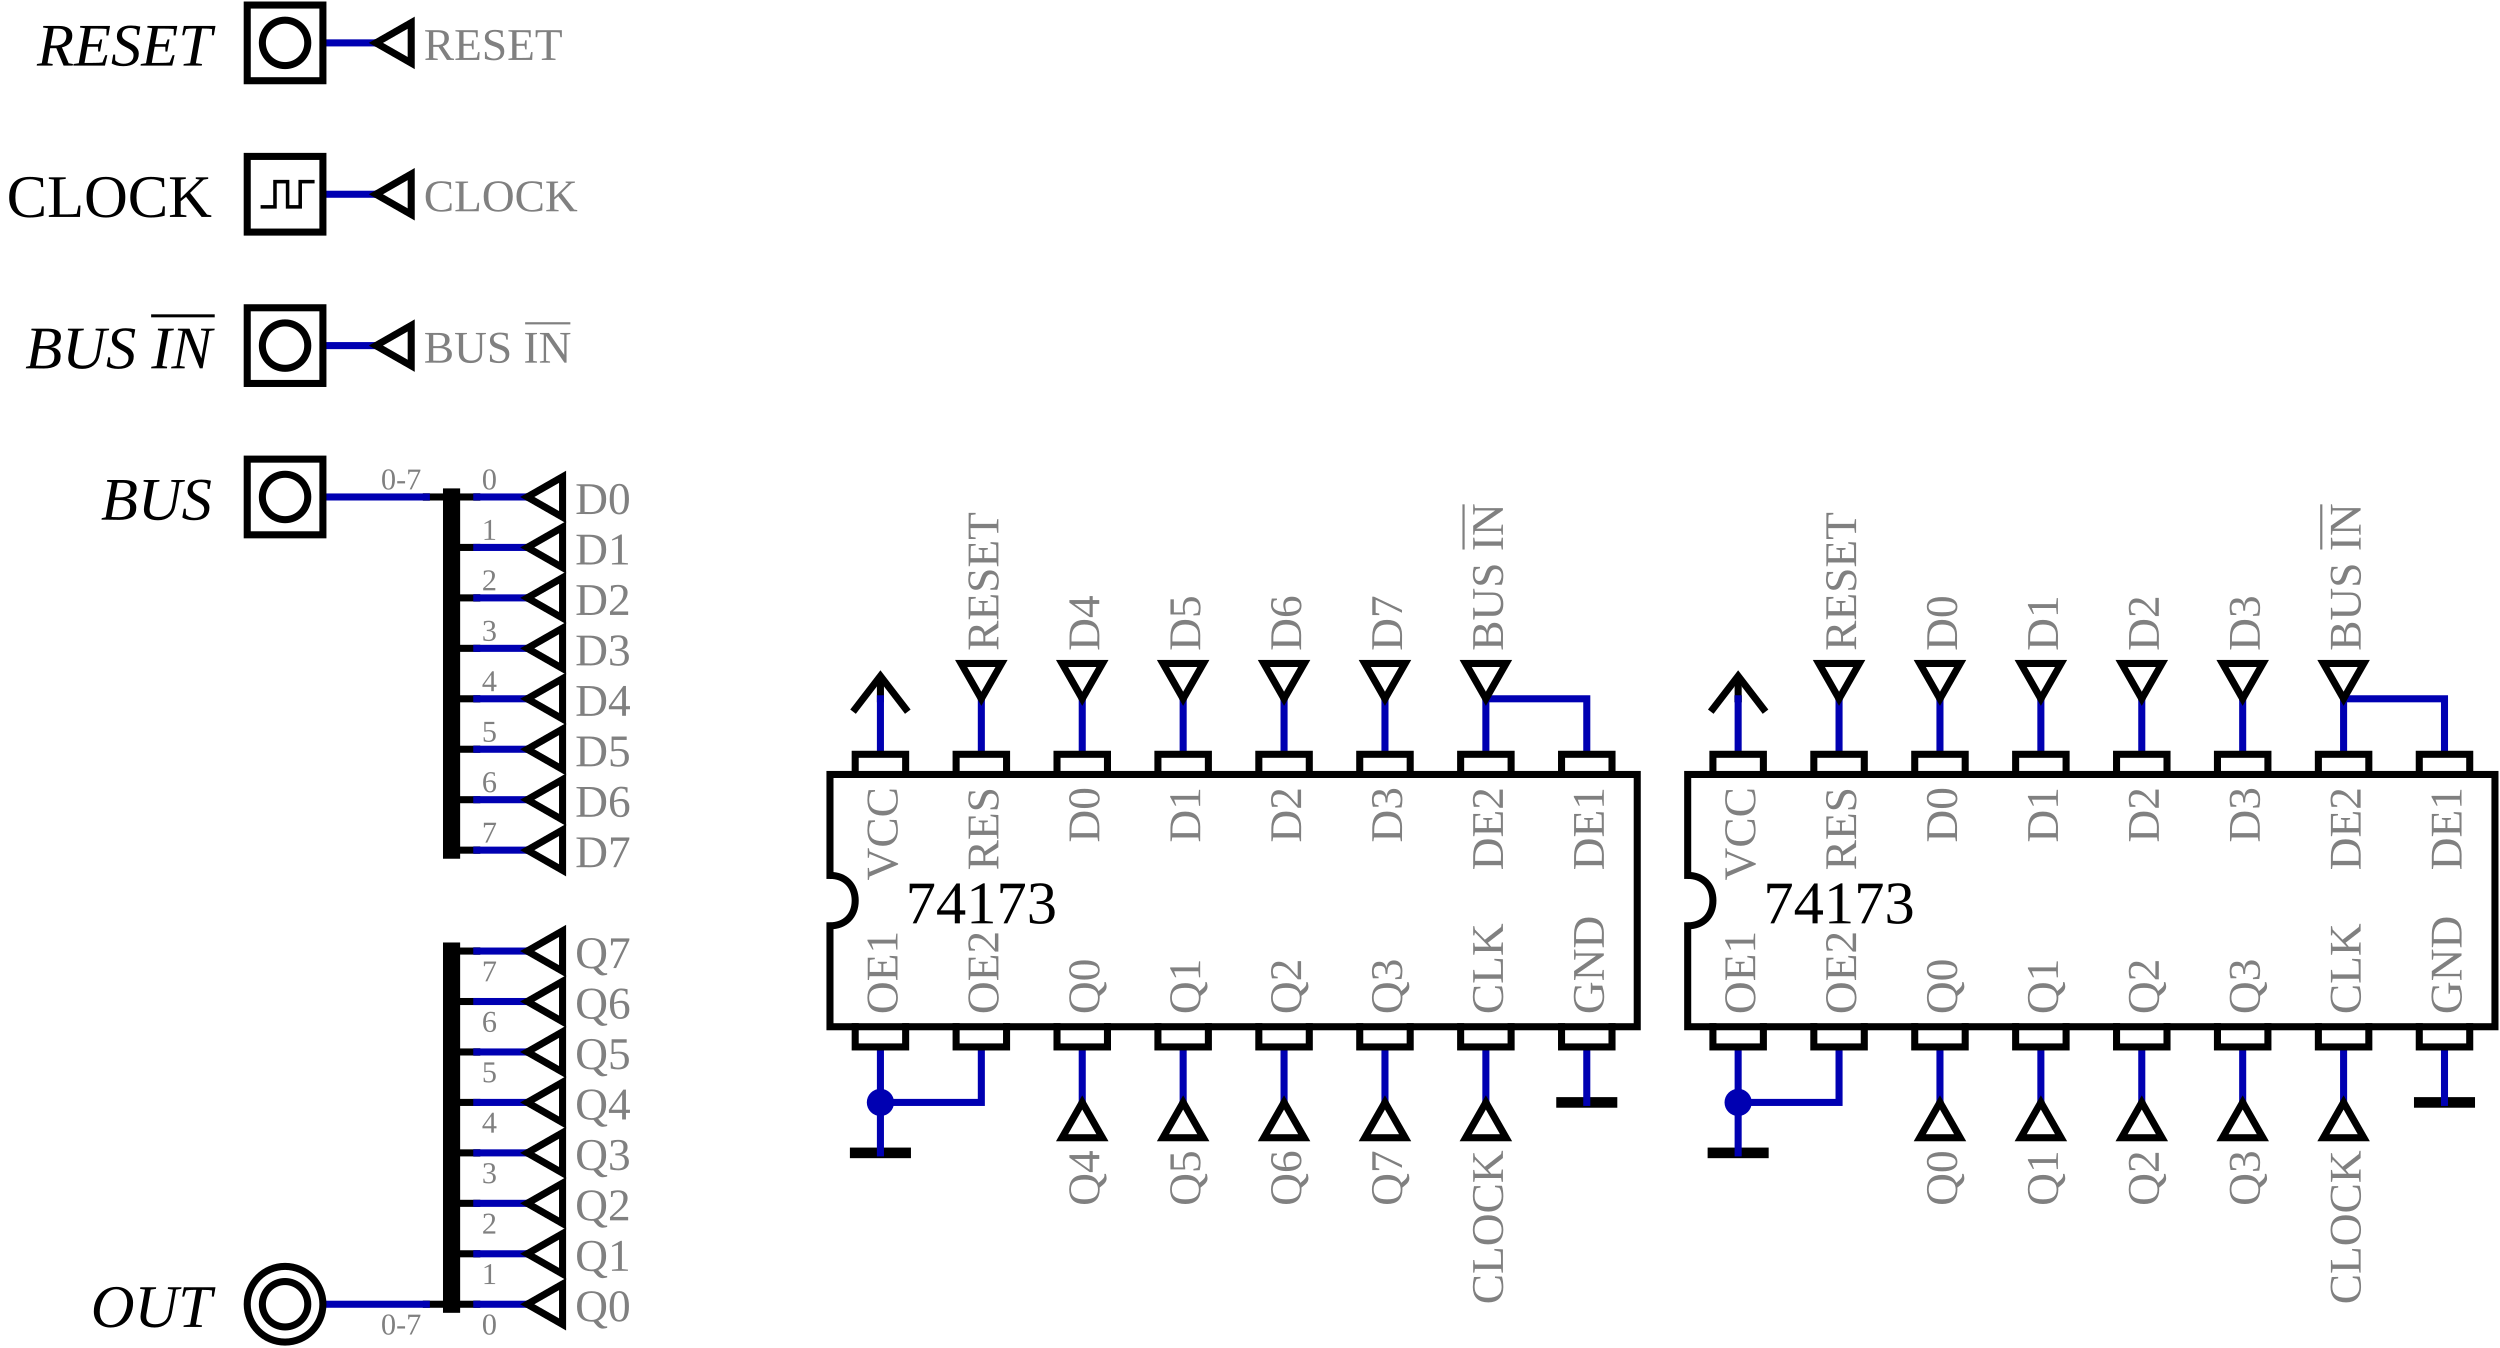
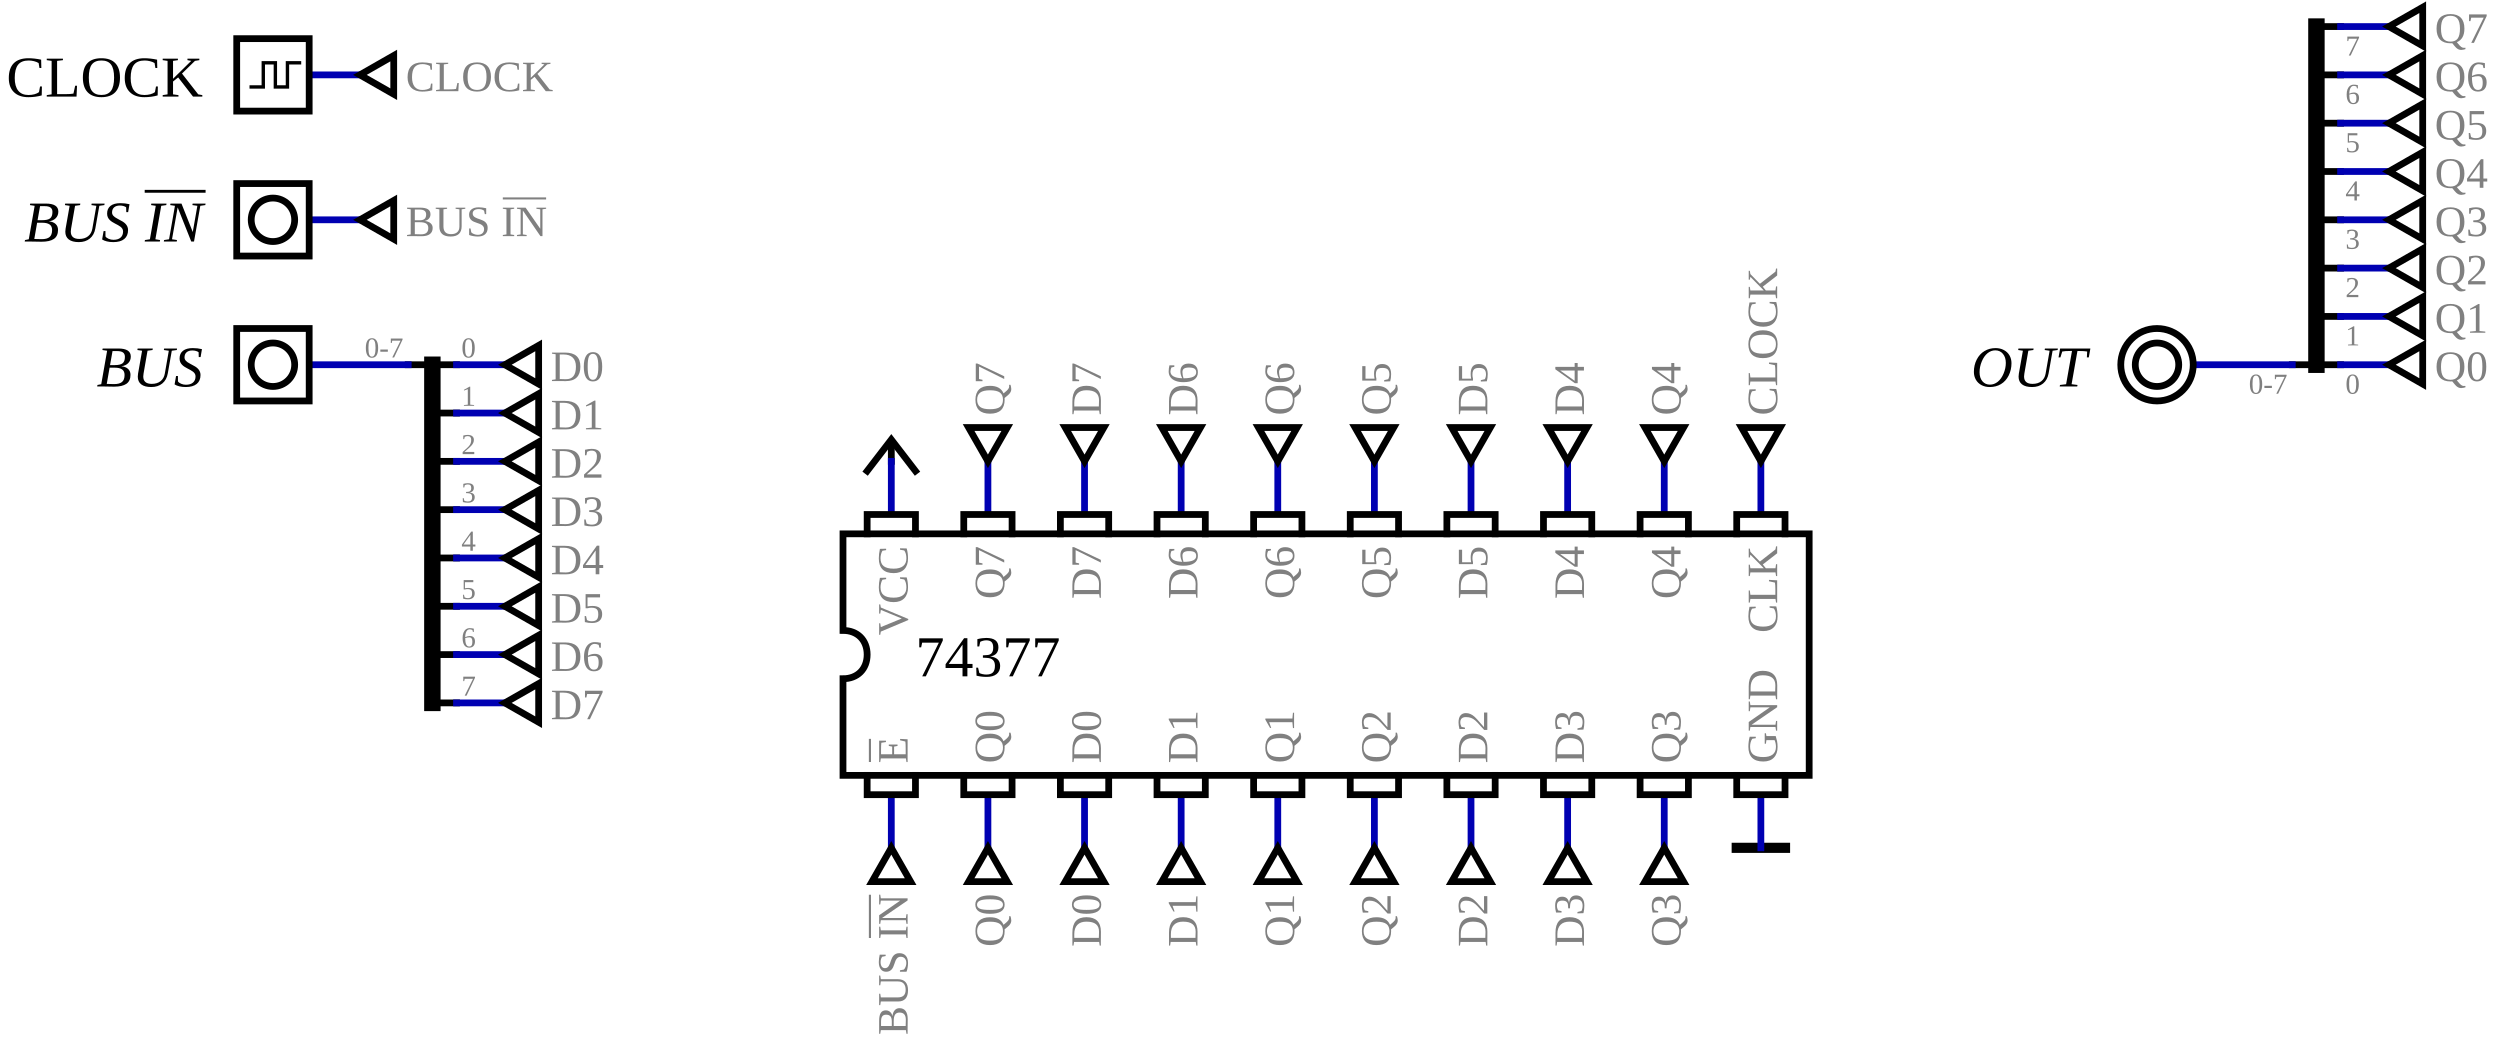
- <svg xmlns="http://www.w3.org/2000/svg" width="148.65mm" height="80.1mm" viewBox="211 63 991 534">
+ <svg xmlns="http://www.w3.org/2000/svg" width="155.25mm" height="64.65mm" viewBox="211 109 1035 431">
  <g stroke-linecap="square">
-     <path d="M 830,500 L 850,500" stroke="#000000" stroke-width="4.2" fill="none" />
-     <path d="M 1170,500 L 1190,500" stroke="#000000" stroke-width="4.2" fill="none" />
-     <path d="M 890,520 L 910,520" stroke="#000000" stroke-width="4.2" fill="none" />
-     <path d="M 550,520 L 570,520" stroke="#000000" stroke-width="4.2" fill="none" />
-     <path d="M 400,580 L 390,580 L 380,580" stroke="#000000" stroke-width="2.8" fill="none" />
-     <path d="M 400,560 L 390,560" stroke="#000000" stroke-width="2.8" fill="none" />
-     <path d="M 400,540 L 390,540" stroke="#000000" stroke-width="2.8" fill="none" />
-     <path d="M 400,520 L 390,520" stroke="#000000" stroke-width="2.8" fill="none" />
-     <path d="M 400,500 L 390,500" stroke="#000000" stroke-width="2.8" fill="none" />
-     <path d="M 400,480 L 390,480" stroke="#000000" stroke-width="2.8" fill="none" />
-     <path d="M 400,460 L 390,460" stroke="#000000" stroke-width="2.8" fill="none" />
-     <path d="M 400,440 L 390,440" stroke="#000000" stroke-width="2.8" fill="none" />
+     <path d="M 930,460 L 950,460" stroke="#000000" stroke-width="4.2" fill="none" />
    <path d="M 380,260 L 390,260 L 400,260" stroke="#000000" stroke-width="2.8" fill="none" />
    <path d="M 400,280 L 390,280" stroke="#000000" stroke-width="2.8" fill="none" />
    <path d="M 400,300 L 390,300" stroke="#000000" stroke-width="2.8" fill="none" />
    <path d="M 400,320 L 390,320" stroke="#000000" stroke-width="2.8" fill="none" />
    <path d="M 400,340 L 390,340" stroke="#000000" stroke-width="2.8" fill="none" />
    <path d="M 400,360 L 390,360" stroke="#000000" stroke-width="2.8" fill="none" />
    <path d="M 400,380 L 390,380" stroke="#000000" stroke-width="2.8" fill="none" />
    <path d="M 400,400 L 390,400" stroke="#000000" stroke-width="2.8" fill="none" />
-     <path d="M 900,334 L 900,340" stroke="#000000" stroke-width="2.8" fill="none" />
-     <path d="M 560,334 L 560,340" stroke="#000000" stroke-width="2.8" fill="none" />
-     <path d="M 400,480 L 420,480" stroke="#0000b2" stroke-width="2.8" fill="none" />
+     <path d="M 580,294 L 580,300" stroke="#000000" stroke-width="2.8" fill="none" />
+     <path d="M 1180,260 L 1170,260 L 1160,260" stroke="#000000" stroke-width="2.8" fill="none" />
+     <path d="M 1180,240 L 1170,240" stroke="#000000" stroke-width="2.8" fill="none" />
+     <path d="M 1180,220 L 1170,220" stroke="#000000" stroke-width="2.8" fill="none" />
+     <path d="M 1180,200 L 1170,200" stroke="#000000" stroke-width="2.8" fill="none" />
+     <path d="M 1180,180 L 1170,180" stroke="#000000" stroke-width="2.8" fill="none" />
+     <path d="M 1180,160 L 1170,160" stroke="#000000" stroke-width="2.8" fill="none" />
+     <path d="M 1180,140 L 1170,140" stroke="#000000" stroke-width="2.8" fill="none" />
+     <path d="M 1180,120 L 1170,120" stroke="#000000" stroke-width="2.8" fill="none" />
    <path d="M 400,320 L 420,320" stroke="#0000b2" stroke-width="2.8" fill="none" />
+     <path d="M 1180,160 L 1200,160" stroke="#0000b2" stroke-width="2.8" fill="none" />
    <path d="M 340,260 L 380,260" stroke="#0000b2" stroke-width="2.8" fill="none" />
    <path d="M 400,260 L 420,260" stroke="#0000b2" stroke-width="2.8" fill="none" />
-     <path d="M 340,580 L 380,580" stroke="#0000b2" stroke-width="2.8" fill="none" />
-     <path d="M 400,580 L 420,580" stroke="#0000b2" stroke-width="2.8" fill="none" />
+     <path d="M 1120,260 L 1160,260" stroke="#0000b2" stroke-width="2.8" fill="none" />
+     <path d="M 1180,260 L 1200,260" stroke="#0000b2" stroke-width="2.8" fill="none" />
    <path d="M 340,200 L 360,200" stroke="#0000b2" stroke-width="2.8" fill="none" />
-     <path d="M 400,520 L 420,520" stroke="#0000b2" stroke-width="2.8" fill="none" />
+     <path d="M 1180,200 L 1200,200" stroke="#0000b2" stroke-width="2.8" fill="none" />
    <path d="M 400,360 L 420,360" stroke="#0000b2" stroke-width="2.8" fill="none" />
-     <path d="M 400,460 L 420,460" stroke="#0000b2" stroke-width="2.8" fill="none" />
    <path d="M 340,140 L 360,140" stroke="#0000b2" stroke-width="2.8" fill="none" />
+     <path d="M 1180,140 L 1200,140" stroke="#0000b2" stroke-width="2.8" fill="none" />
    <path d="M 400,300 L 420,300" stroke="#0000b2" stroke-width="2.8" fill="none" />
-     <path d="M 400,560 L 420,560" stroke="#0000b2" stroke-width="2.8" fill="none" />
    <path d="M 400,400 L 420,400" stroke="#0000b2" stroke-width="2.8" fill="none" />
-     <path d="M 340,80 L 360,80" stroke="#0000b2" stroke-width="2.8" fill="none" />
-     <path d="M 800,360 L 800,340 L 840,340 L 840,360" stroke="#0000b2" stroke-width="2.8" fill="none" />
+     <path d="M 1180,240 L 1200,240" stroke="#0000b2" stroke-width="2.8" fill="none" />
    <path d="M 400,340 L 420,340" stroke="#0000b2" stroke-width="2.8" fill="none" />
-     <path d="M 1140,360 L 1140,340 L 1180,340 L 1180,360" stroke="#0000b2" stroke-width="2.8" fill="none" />
-     <path d="M 900,480 L 900,500 L 940,500 L 940,480" stroke="#0000b2" stroke-width="2.8" fill="none" />
-     <path d="M 560,480 L 560,500 L 600,500 L 600,480" stroke="#0000b2" stroke-width="2.8" fill="none" />
-     <path d="M 400,500 L 420,500" stroke="#0000b2" stroke-width="2.8" fill="none" />
-     <path d="M 400,440 L 420,440" stroke="#0000b2" stroke-width="2.8" fill="none" />
+     <path d="M 1180,180 L 1200,180" stroke="#0000b2" stroke-width="2.8" fill="none" />
    <path d="M 400,280 L 420,280" stroke="#0000b2" stroke-width="2.8" fill="none" />
-     <path d="M 400,540 L 420,540" stroke="#0000b2" stroke-width="2.8" fill="none" />
+     <path d="M 1180,120 L 1200,120" stroke="#0000b2" stroke-width="2.8" fill="none" />
    <path d="M 400,380 L 420,380" stroke="#0000b2" stroke-width="2.8" fill="none" />
-     <path d="M 800,480 L 800,500" stroke="#0000b2" stroke-width="2.8" fill="none" />
-     <path d="M 640,480 L 640,500" stroke="#0000b2" stroke-width="2.8" fill="none" />
-     <path d="M 640,340 L 640,360" stroke="#0000b2" stroke-width="2.8" fill="none" />
-     <path d="M 900,340 L 900,360" stroke="#0000b2" stroke-width="2.8" fill="none" />
-     <path d="M 900,500 L 900,520" stroke="#0000b2" stroke-width="2.8" fill="none" />
-     <path d="M 1060,480 L 1060,500" stroke="#0000b2" stroke-width="2.8" fill="none" />
-     <path d="M 1060,340 L 1060,360" stroke="#0000b2" stroke-width="2.8" fill="none" />
-     <path d="M 680,480 L 680,500" stroke="#0000b2" stroke-width="2.8" fill="none" />
-     <path d="M 680,340 L 680,360" stroke="#0000b2" stroke-width="2.8" fill="none" />
-     <path d="M 840,480 L 840,500" stroke="#0000b2" stroke-width="2.8" fill="none" />
-     <path d="M 1100,480 L 1100,500" stroke="#0000b2" stroke-width="2.8" fill="none" />
-     <path d="M 1100,340 L 1100,360" stroke="#0000b2" stroke-width="2.8" fill="none" />
-     <path d="M 940,340 L 940,360" stroke="#0000b2" stroke-width="2.8" fill="none" />
-     <path d="M 560,340 L 560,360" stroke="#0000b2" stroke-width="2.8" fill="none" />
-     <path d="M 560,500 L 560,520" stroke="#0000b2" stroke-width="2.8" fill="none" />
-     <path d="M 720,480 L 720,500" stroke="#0000b2" stroke-width="2.8" fill="none" />
-     <path d="M 720,340 L 720,360" stroke="#0000b2" stroke-width="2.8" fill="none" />
-     <path d="M 980,480 L 980,500" stroke="#0000b2" stroke-width="2.8" fill="none" />
-     <path d="M 980,340 L 980,360" stroke="#0000b2" stroke-width="2.8" fill="none" />
-     <path d="M 1140,480 L 1140,500" stroke="#0000b2" stroke-width="2.8" fill="none" />
-     <path d="M 760,480 L 760,500" stroke="#0000b2" stroke-width="2.8" fill="none" />
-     <path d="M 760,340 L 760,360" stroke="#0000b2" stroke-width="2.8" fill="none" />
-     <path d="M 600,340 L 600,360" stroke="#0000b2" stroke-width="2.8" fill="none" />
-     <path d="M 1020,480 L 1020,500" stroke="#0000b2" stroke-width="2.8" fill="none" />
-     <path d="M 1020,340 L 1020,360" stroke="#0000b2" stroke-width="2.8" fill="none" />
-     <path d="M 1180,480 L 1180,500" stroke="#0000b2" stroke-width="2.8" fill="none" />
-     <g>
-       <circle cx="900.0" cy="500.0" r="4.0" stroke="#0000b2" stroke-width="2.8" fill="#0000b2" />
-       <circle cx="560.0" cy="500.0" r="4.0" stroke="#0000b2" stroke-width="2.8" fill="#0000b2" />
-     </g>
+     <path d="M 1180,220 L 1200,220" stroke="#0000b2" stroke-width="2.8" fill="none" />
+     <path d="M 900,440 L 900,460" stroke="#0000b2" stroke-width="2.8" fill="none" />
+     <path d="M 900,300 L 900,320" stroke="#0000b2" stroke-width="2.8" fill="none" />
+     <path d="M 580,300 L 580,320" stroke="#0000b2" stroke-width="2.8" fill="none" />
+     <path d="M 580,440 L 580,460" stroke="#0000b2" stroke-width="2.8" fill="none" />
+     <path d="M 740,440 L 740,460" stroke="#0000b2" stroke-width="2.8" fill="none" />
+     <path d="M 740,300 L 740,320" stroke="#0000b2" stroke-width="2.8" fill="none" />
+     <path d="M 660,440 L 660,460" stroke="#0000b2" stroke-width="2.8" fill="none" />
+     <path d="M 660,300 L 660,320" stroke="#0000b2" stroke-width="2.8" fill="none" />
+     <path d="M 820,440 L 820,460" stroke="#0000b2" stroke-width="2.8" fill="none" />
+     <path d="M 820,300 L 820,320" stroke="#0000b2" stroke-width="2.8" fill="none" />
+     <path d="M 860,440 L 860,460" stroke="#0000b2" stroke-width="2.8" fill="none" />
+     <path d="M 860,300 L 860,320" stroke="#0000b2" stroke-width="2.8" fill="none" />
+     <path d="M 700,440 L 700,460" stroke="#0000b2" stroke-width="2.8" fill="none" />
+     <path d="M 700,300 L 700,320" stroke="#0000b2" stroke-width="2.8" fill="none" />
+     <path d="M 940,440 L 940,460" stroke="#0000b2" stroke-width="2.8" fill="none" />
+     <path d="M 940,300 L 940,320" stroke="#0000b2" stroke-width="2.8" fill="none" />
+     <path d="M 620,440 L 620,460" stroke="#0000b2" stroke-width="2.8" fill="none" />
+     <path d="M 620,300 L 620,320" stroke="#0000b2" stroke-width="2.8" fill="none" />
+     <path d="M 780,440 L 780,460" stroke="#0000b2" stroke-width="2.8" fill="none" />
+     <path d="M 780,300 L 780,320" stroke="#0000b2" stroke-width="2.8" fill="none" />
+     <g>
+ </g>
    <g>
      <path d="M 309,125 L 339,125 L 339,155 L 309,155 Z" stroke="#000000" stroke-width="2.8" fill="none" />
      <text text-anchor="end" x="295.0" y="149.0" fill="#000000" style="font-size:24px">CLOCK</text>
      <path d="M 315,145 L 320,145 L 320,135 L 325,135 L 325,145 L 330,145 L 330,135 L 335,135" stroke="#000000" stroke-width="1.4" fill="none" />
-     </g>
-     <g>
-       <path d="M 309,65 L 339,65 L 339,95 L 309,95 Z" stroke="#000000" stroke-width="2.8" fill="none" />
-       <circle cx="324.0" cy="80.0" r="9.0" stroke="#000000" stroke-width="2.8" fill="none" />
-       <text text-anchor="end" x="295.0" y="89.0" fill="#000000" style="font-size:24px">
-         <tspan style="font-style:italic;">RESET</tspan>
-       </text>
-     </g>
-     <g>
-       <circle cx="324.0" cy="580.0" r="9.0" stroke="#000000" stroke-width="2.8" fill="none" />
-       <circle cx="324.0" cy="580.0" r="15.0" stroke="#000000" stroke-width="2.8" fill="none" />
-       <text text-anchor="end" x="295.0" y="589.0" fill="#000000" style="font-size:24px">
-         <tspan style="font-style:italic;">OUT</tspan>
-       </text>
    </g>
    <g>
      <path d="M 309,245 L 339,245 L 339,275 L 309,275 Z" stroke="#000000" stroke-width="2.8" fill="none" />
      <circle cx="324.0" cy="260.0" r="9.0" stroke="#000000" stroke-width="2.8" fill="none" />
      <text text-anchor="end" x="295.0" y="269.0" fill="#000000" style="font-size:24px">
        <tspan style="font-style:italic;">BUS</tspan>
      </text>
    </g>
    <g>
      <path d="M 360,140 L 374,148 L 374,132 Z" stroke="#000000" stroke-width="2.8" fill="none" />
      <text text-anchor="start" x="379.0" y="146.75" fill="#808080" style="font-size:18px">CLOCK</text>
    </g>
    <g>
      <path d="M 360,200 L 374,208 L 374,192 Z" stroke="#000000" stroke-width="2.8" fill="none" />
      <text text-anchor="start" x="379.0" y="206.75" fill="#808080" style="font-size:18px">BUS <tspan style="text-decoration:overline;">IN</tspan>
      </text>
-     </g>
-     <g>
-       <text text-anchor="start" x="402.0" y="592.0" fill="#808080" style="font-size:12px">0</text>
-       <text text-anchor="start" x="402.0" y="572.0" fill="#808080" style="font-size:12px">1</text>
-       <text text-anchor="start" x="402.0" y="552.0" fill="#808080" style="font-size:12px">2</text>
-       <text text-anchor="start" x="402.0" y="532.0" fill="#808080" style="font-size:12px">3</text>
-       <text text-anchor="start" x="402.0" y="512.0" fill="#808080" style="font-size:12px">4</text>
-       <text text-anchor="start" x="402.0" y="492.0" fill="#808080" style="font-size:12px">5</text>
-       <text text-anchor="start" x="402.0" y="472.0" fill="#808080" style="font-size:12px">6</text>
-       <text text-anchor="start" x="402.0" y="452.0" fill="#808080" style="font-size:12px">7</text>
-       <text text-anchor="end" x="378.0" y="592.0" fill="#808080" style="font-size:12px">0-7</text>
-       <path d="M 392,582 L 388,582 L 388,438 L 392,438 Z" stroke="#000000" stroke-width="2.8" fill="#000000" fill-opacity="1.0" />
-     </g>
-     <g>
-       <path d="M 420,580 L 434,588 L 434,572 Z" stroke="#000000" stroke-width="2.8" fill="none" />
-       <text text-anchor="start" x="439.0" y="586.75" fill="#808080" style="font-size:18px">Q0</text>
-     </g>
-     <g>
-       <path d="M 420,540 L 434,548 L 434,532 Z" stroke="#000000" stroke-width="2.8" fill="none" />
-       <text text-anchor="start" x="439.0" y="546.75" fill="#808080" style="font-size:18px">Q2</text>
-     </g>
-     <g>
-       <path d="M 420,560 L 434,568 L 434,552 Z" stroke="#000000" stroke-width="2.8" fill="none" />
-       <text text-anchor="start" x="439.0" y="566.75" fill="#808080" style="font-size:18px">Q1</text>
-     </g>
-     <g>
-       <path d="M 420,520 L 434,528 L 434,512 Z" stroke="#000000" stroke-width="2.8" fill="none" />
-       <text text-anchor="start" x="439.0" y="526.75" fill="#808080" style="font-size:18px">Q3</text>
-     </g>
-     <g>
-       <path d="M 420,500 L 434,508 L 434,492 Z" stroke="#000000" stroke-width="2.8" fill="none" />
-       <text text-anchor="start" x="439.0" y="506.75" fill="#808080" style="font-size:18px">Q4</text>
-     </g>
-     <g>
-       <path d="M 420,460 L 434,468 L 434,452 Z" stroke="#000000" stroke-width="2.8" fill="none" />
-       <text text-anchor="start" x="439.0" y="466.75" fill="#808080" style="font-size:18px">Q6</text>
-     </g>
-     <g>
-       <path d="M 420,480 L 434,488 L 434,472 Z" stroke="#000000" stroke-width="2.8" fill="none" />
-       <text text-anchor="start" x="439.0" y="486.75" fill="#808080" style="font-size:18px">Q5</text>
-     </g>
-     <g>
-       <path d="M 420,440 L 434,448 L 434,432 Z" stroke="#000000" stroke-width="2.8" fill="none" />
-       <text text-anchor="start" x="439.0" y="446.75" fill="#808080" style="font-size:18px">Q7</text>
    </g>
    <g>
      <text text-anchor="end" x="378.0" y="257.0" fill="#808080" style="font-size:12px">0-7</text>
      <text text-anchor="start" x="402.0" y="257.0" fill="#808080" style="font-size:12px">0</text>
      <text text-anchor="start" x="402.0" y="277.0" fill="#808080" style="font-size:12px">1</text>
      <text text-anchor="start" x="402.0" y="297.0" fill="#808080" style="font-size:12px">2</text>
      <text text-anchor="start" x="402.0" y="317.0" fill="#808080" style="font-size:12px">3</text>
      <text text-anchor="start" x="402.0" y="337.0" fill="#808080" style="font-size:12px">4</text>
      <text text-anchor="start" x="402.0" y="357.0" fill="#808080" style="font-size:12px">5</text>
      <text text-anchor="start" x="402.0" y="377.0" fill="#808080" style="font-size:12px">6</text>
      <text text-anchor="start" x="402.0" y="397.0" fill="#808080" style="font-size:12px">7</text>
      <path d="M 388,258 L 392,258 L 392,402 L 388,402 Z" stroke="#000000" stroke-width="2.8" fill="#000000" fill-opacity="1.0" />
    </g>
    <g>
      <path d="M 420,280 L 434,288 L 434,272 Z" stroke="#000000" stroke-width="2.8" fill="none" />
      <text text-anchor="start" x="439.0" y="286.75" fill="#808080" style="font-size:18px">D1</text>
    </g>
    <g>
      <path d="M 420,260 L 434,268 L 434,252 Z" stroke="#000000" stroke-width="2.8" fill="none" />
      <text text-anchor="start" x="439.0" y="266.75" fill="#808080" style="font-size:18px">D0</text>
    </g>
    <g>
      <path d="M 420,320 L 434,328 L 434,312 Z" stroke="#000000" stroke-width="2.8" fill="none" />
      <text text-anchor="start" x="439.0" y="326.75" fill="#808080" style="font-size:18px">D3</text>
    </g>
    <g>
      <path d="M 420,300 L 434,308 L 434,292 Z" stroke="#000000" stroke-width="2.8" fill="none" />
      <text text-anchor="start" x="439.0" y="306.75" fill="#808080" style="font-size:18px">D2</text>
    </g>
    <g>
      <path d="M 420,360 L 434,368 L 434,352 Z" stroke="#000000" stroke-width="2.8" fill="none" />
      <text text-anchor="start" x="439.0" y="366.75" fill="#808080" style="font-size:18px">D5</text>
    </g>
    <g>
      <path d="M 420,340 L 434,348 L 434,332 Z" stroke="#000000" stroke-width="2.8" fill="none" />
      <text text-anchor="start" x="439.0" y="346.75" fill="#808080" style="font-size:18px">D4</text>
    </g>
    <g>
      <path d="M 420,400 L 434,408 L 434,392 Z" stroke="#000000" stroke-width="2.8" fill="none" />
      <text text-anchor="start" x="439.0" y="406.75" fill="#808080" style="font-size:18px">D7</text>
    </g>
    <g>
      <path d="M 420,380 L 434,388 L 434,372 Z" stroke="#000000" stroke-width="2.8" fill="none" />
      <text text-anchor="start" x="439.0" y="386.75" fill="#808080" style="font-size:18px">D6</text>
    </g>
    <g>
      <path d="M 309,185 L 339,185 L 339,215 L 309,215 Z" stroke="#000000" stroke-width="2.8" fill="none" />
      <circle cx="324.0" cy="200.0" r="9.0" stroke="#000000" stroke-width="2.8" fill="none" />
      <text text-anchor="end" x="295.0" y="209.0" fill="#000000" style="font-size:24px">
        <tspan style="font-style:italic;">BUS <tspan style="text-decoration:overline;">IN</tspan>
        </tspan>
      </text>
    </g>
    <g>
-       <path d="M 360,80 L 374,88 L 374,72 Z" stroke="#000000" stroke-width="2.8" fill="none" />
-       <text text-anchor="start" x="379.0" y="86.75" fill="#808080" style="font-size:18px">RESET</text>
-     </g>
-     <g>
-       <path d="M 890,470 L 890,478 L 910,478 L 910,470" stroke="#000000" stroke-width="2.8" fill="none" />
-       <text text-anchor="start" x="900.0" y="471.75" fill="#808080" style="font-size:18px" transform="rotate(-90,900.0,465.0)">OE1</text>
-       <path d="M 890,370 L 890,362 L 910,362 L 910,370" stroke="#000000" stroke-width="2.8" fill="none" />
-       <text text-anchor="end" x="900.0" y="381.75" fill="#808080" style="font-size:18px" transform="rotate(-90,900.0,375.0)">VCC</text>
-       <path d="M 930,470 L 930,478 L 950,478 L 950,470" stroke="#000000" stroke-width="2.8" fill="none" />
-       <text text-anchor="start" x="940.0" y="471.75" fill="#808080" style="font-size:18px" transform="rotate(-90,940.0,465.0)">OE2</text>
-       <path d="M 930,370 L 930,362 L 950,362 L 950,370" stroke="#000000" stroke-width="2.8" fill="none" />
-       <text text-anchor="end" x="940.0" y="381.75" fill="#808080" style="font-size:18px" transform="rotate(-90,940.0,375.0)">RES</text>
-       <path d="M 970,470 L 970,478 L 990,478 L 990,470" stroke="#000000" stroke-width="2.8" fill="none" />
-       <text text-anchor="start" x="980.0" y="471.75" fill="#808080" style="font-size:18px" transform="rotate(-90,980.0,465.0)">Q0</text>
-       <path d="M 970,370 L 970,362 L 990,362 L 990,370" stroke="#000000" stroke-width="2.8" fill="none" />
-       <text text-anchor="end" x="980.0" y="381.75" fill="#808080" style="font-size:18px" transform="rotate(-90,980.0,375.0)">D0</text>
-       <path d="M 1010,470 L 1010,478 L 1030,478 L 1030,470" stroke="#000000" stroke-width="2.8" fill="none" />
-       <text text-anchor="start" x="1020.0" y="471.75" fill="#808080" style="font-size:18px" transform="rotate(-90,1020.0,465.0)">Q1</text>
-       <path d="M 1010,370 L 1010,362 L 1030,362 L 1030,370" stroke="#000000" stroke-width="2.8" fill="none" />
-       <text text-anchor="end" x="1020.0" y="381.75" fill="#808080" style="font-size:18px" transform="rotate(-90,1020.0,375.0)">D1</text>
-       <path d="M 1050,470 L 1050,478 L 1070,478 L 1070,470" stroke="#000000" stroke-width="2.8" fill="none" />
-       <text text-anchor="start" x="1060.0" y="471.75" fill="#808080" style="font-size:18px" transform="rotate(-90,1060.0,465.0)">Q2</text>
-       <path d="M 1050,370 L 1050,362 L 1070,362 L 1070,370" stroke="#000000" stroke-width="2.8" fill="none" />
-       <text text-anchor="end" x="1060.0" y="381.75" fill="#808080" style="font-size:18px" transform="rotate(-90,1060.0,375.0)">D2</text>
-       <path d="M 1090,470 L 1090,478 L 1110,478 L 1110,470" stroke="#000000" stroke-width="2.8" fill="none" />
-       <text text-anchor="start" x="1100.0" y="471.75" fill="#808080" style="font-size:18px" transform="rotate(-90,1100.0,465.0)">Q3</text>
-       <path d="M 1090,370 L 1090,362 L 1110,362 L 1110,370" stroke="#000000" stroke-width="2.8" fill="none" />
-       <text text-anchor="end" x="1100.0" y="381.75" fill="#808080" style="font-size:18px" transform="rotate(-90,1100.0,375.0)">D3</text>
-       <path d="M 1130,470 L 1130,478 L 1150,478 L 1150,470" stroke="#000000" stroke-width="2.8" fill="none" />
-       <text text-anchor="start" x="1140.0" y="471.75" fill="#808080" style="font-size:18px" transform="rotate(-90,1140.0,465.0)">CLK</text>
-       <path d="M 1130,370 L 1130,362 L 1150,362 L 1150,370" stroke="#000000" stroke-width="2.8" fill="none" />
-       <text text-anchor="end" x="1140.0" y="381.75" fill="#808080" style="font-size:18px" transform="rotate(-90,1140.0,375.0)">DE2</text>
-       <path d="M 1170,470 L 1170,478 L 1190,478 L 1190,470" stroke="#000000" stroke-width="2.8" fill="none" />
-       <text text-anchor="start" x="1180.0" y="471.75" fill="#808080" style="font-size:18px" transform="rotate(-90,1180.0,465.0)">GND</text>
-       <path d="M 1170,370 L 1170,362 L 1190,362 L 1190,370" stroke="#000000" stroke-width="2.8" fill="none" />
-       <text text-anchor="end" x="1180.0" y="381.75" fill="#808080" style="font-size:18px" transform="rotate(-90,1180.0,375.0)">DE1</text>
-       <path d="M 880,470 L 880,430 C 886,430 890,426 890,420 C 890,414 886,410 880,410 L 880,370 L 1200,370 L 1200,470 Z" stroke="#000000" stroke-width="2.8" fill="none" />
-       <text text-anchor="start" x="910.0" y="429.0" fill="#000000" style="font-size:24px">74173</text>
-     </g>
-     <g>
-       <path d="M 550,470 L 550,478 L 570,478 L 570,470" stroke="#000000" stroke-width="2.8" fill="none" />
-       <text text-anchor="start" x="560.0" y="471.75" fill="#808080" style="font-size:18px" transform="rotate(-90,560.0,465.0)">OE1</text>
-       <path d="M 550,370 L 550,362 L 570,362 L 570,370" stroke="#000000" stroke-width="2.8" fill="none" />
-       <text text-anchor="end" x="560.0" y="381.75" fill="#808080" style="font-size:18px" transform="rotate(-90,560.0,375.0)">VCC</text>
-       <path d="M 590,470 L 590,478 L 610,478 L 610,470" stroke="#000000" stroke-width="2.8" fill="none" />
-       <text text-anchor="start" x="600.0" y="471.75" fill="#808080" style="font-size:18px" transform="rotate(-90,600.0,465.0)">OE2</text>
-       <path d="M 590,370 L 590,362 L 610,362 L 610,370" stroke="#000000" stroke-width="2.8" fill="none" />
-       <text text-anchor="end" x="600.0" y="381.75" fill="#808080" style="font-size:18px" transform="rotate(-90,600.0,375.0)">RES</text>
-       <path d="M 630,470 L 630,478 L 650,478 L 650,470" stroke="#000000" stroke-width="2.8" fill="none" />
-       <text text-anchor="start" x="640.0" y="471.75" fill="#808080" style="font-size:18px" transform="rotate(-90,640.0,465.0)">Q0</text>
-       <path d="M 630,370 L 630,362 L 650,362 L 650,370" stroke="#000000" stroke-width="2.8" fill="none" />
-       <text text-anchor="end" x="640.0" y="381.75" fill="#808080" style="font-size:18px" transform="rotate(-90,640.0,375.0)">D0</text>
-       <path d="M 670,470 L 670,478 L 690,478 L 690,470" stroke="#000000" stroke-width="2.8" fill="none" />
-       <text text-anchor="start" x="680.0" y="471.75" fill="#808080" style="font-size:18px" transform="rotate(-90,680.0,465.0)">Q1</text>
-       <path d="M 670,370 L 670,362 L 690,362 L 690,370" stroke="#000000" stroke-width="2.8" fill="none" />
-       <text text-anchor="end" x="680.0" y="381.75" fill="#808080" style="font-size:18px" transform="rotate(-90,680.0,375.0)">D1</text>
-       <path d="M 710,470 L 710,478 L 730,478 L 730,470" stroke="#000000" stroke-width="2.8" fill="none" />
-       <text text-anchor="start" x="720.0" y="471.75" fill="#808080" style="font-size:18px" transform="rotate(-90,720.0,465.0)">Q2</text>
-       <path d="M 710,370 L 710,362 L 730,362 L 730,370" stroke="#000000" stroke-width="2.8" fill="none" />
-       <text text-anchor="end" x="720.0" y="381.75" fill="#808080" style="font-size:18px" transform="rotate(-90,720.0,375.0)">D2</text>
-       <path d="M 750,470 L 750,478 L 770,478 L 770,470" stroke="#000000" stroke-width="2.8" fill="none" />
-       <text text-anchor="start" x="760.0" y="471.75" fill="#808080" style="font-size:18px" transform="rotate(-90,760.0,465.0)">Q3</text>
-       <path d="M 750,370 L 750,362 L 770,362 L 770,370" stroke="#000000" stroke-width="2.8" fill="none" />
-       <text text-anchor="end" x="760.0" y="381.75" fill="#808080" style="font-size:18px" transform="rotate(-90,760.0,375.0)">D3</text>
-       <path d="M 790,470 L 790,478 L 810,478 L 810,470" stroke="#000000" stroke-width="2.8" fill="none" />
-       <text text-anchor="start" x="800.0" y="471.75" fill="#808080" style="font-size:18px" transform="rotate(-90,800.0,465.0)">CLK</text>
-       <path d="M 790,370 L 790,362 L 810,362 L 810,370" stroke="#000000" stroke-width="2.8" fill="none" />
-       <text text-anchor="end" x="800.0" y="381.75" fill="#808080" style="font-size:18px" transform="rotate(-90,800.0,375.0)">DE2</text>
-       <path d="M 830,470 L 830,478 L 850,478 L 850,470" stroke="#000000" stroke-width="2.8" fill="none" />
-       <text text-anchor="start" x="840.0" y="471.75" fill="#808080" style="font-size:18px" transform="rotate(-90,840.0,465.0)">GND</text>
-       <path d="M 830,370 L 830,362 L 850,362 L 850,370" stroke="#000000" stroke-width="2.8" fill="none" />
-       <text text-anchor="end" x="840.0" y="381.75" fill="#808080" style="font-size:18px" transform="rotate(-90,840.0,375.0)">DE1</text>
-       <path d="M 540,470 L 540,430 C 546,430 550,426 550,420 C 550,414 546,410 540,410 L 540,370 L 860,370 L 860,470 Z" stroke="#000000" stroke-width="2.8" fill="none" />
-       <text text-anchor="start" x="570.0" y="429.0" fill="#000000" style="font-size:24px">74173</text>
-     </g>
-     <g>
-       <path d="M 1140,500 L 1132,514 L 1148,514 Z" stroke="#000000" stroke-width="2.8" fill="none" />
-       <text text-anchor="end" x="1140.0" y="525.75" fill="#808080" style="font-size:18px" transform="rotate(-90,1140.0,519.0)">CLOCK</text>
-     </g>
-     <g>
-       <path d="M 800,500 L 792,514 L 808,514 Z" stroke="#000000" stroke-width="2.8" fill="none" />
-       <text text-anchor="end" x="800.0" y="525.75" fill="#808080" style="font-size:18px" transform="rotate(-90,800.0,519.0)">CLOCK</text>
+       <path d="M 570,430 L 570,438 L 590,438 L 590,430" stroke="#000000" stroke-width="2.8" fill="none" />
+       <text text-anchor="start" x="580.0" y="431.75" fill="#808080" style="font-size:18px" transform="rotate(-90,580.0,425.0)">
+         <tspan style="text-decoration:overline;">E</tspan>
+       </text>
+       <path d="M 570,330 L 570,322 L 590,322 L 590,330" stroke="#000000" stroke-width="2.8" fill="none" />
+       <text text-anchor="end" x="580.0" y="341.75" fill="#808080" style="font-size:18px" transform="rotate(-90,580.0,335.0)">VCC</text>
+       <path d="M 610,430 L 610,438 L 630,438 L 630,430" stroke="#000000" stroke-width="2.8" fill="none" />
+       <text text-anchor="start" x="620.0" y="431.75" fill="#808080" style="font-size:18px" transform="rotate(-90,620.0,425.0)">Q0</text>
+       <path d="M 610,330 L 610,322 L 630,322 L 630,330" stroke="#000000" stroke-width="2.8" fill="none" />
+       <text text-anchor="end" x="620.0" y="341.75" fill="#808080" style="font-size:18px" transform="rotate(-90,620.0,335.0)">Q7</text>
+       <path d="M 650,430 L 650,438 L 670,438 L 670,430" stroke="#000000" stroke-width="2.8" fill="none" />
+       <text text-anchor="start" x="660.0" y="431.75" fill="#808080" style="font-size:18px" transform="rotate(-90,660.0,425.0)">D0</text>
+       <path d="M 650,330 L 650,322 L 670,322 L 670,330" stroke="#000000" stroke-width="2.8" fill="none" />
+       <text text-anchor="end" x="660.0" y="341.75" fill="#808080" style="font-size:18px" transform="rotate(-90,660.0,335.0)">D7</text>
+       <path d="M 690,430 L 690,438 L 710,438 L 710,430" stroke="#000000" stroke-width="2.8" fill="none" />
+       <text text-anchor="start" x="700.0" y="431.75" fill="#808080" style="font-size:18px" transform="rotate(-90,700.0,425.0)">D1</text>
+       <path d="M 690,330 L 690,322 L 710,322 L 710,330" stroke="#000000" stroke-width="2.8" fill="none" />
+       <text text-anchor="end" x="700.0" y="341.75" fill="#808080" style="font-size:18px" transform="rotate(-90,700.0,335.0)">D6</text>
+       <path d="M 730,430 L 730,438 L 750,438 L 750,430" stroke="#000000" stroke-width="2.8" fill="none" />
+       <text text-anchor="start" x="740.0" y="431.75" fill="#808080" style="font-size:18px" transform="rotate(-90,740.0,425.0)">Q1</text>
+       <path d="M 730,330 L 730,322 L 750,322 L 750,330" stroke="#000000" stroke-width="2.8" fill="none" />
+       <text text-anchor="end" x="740.0" y="341.75" fill="#808080" style="font-size:18px" transform="rotate(-90,740.0,335.0)">Q6</text>
+       <path d="M 770,430 L 770,438 L 790,438 L 790,430" stroke="#000000" stroke-width="2.8" fill="none" />
+       <text text-anchor="start" x="780.0" y="431.75" fill="#808080" style="font-size:18px" transform="rotate(-90,780.0,425.0)">Q2</text>
+       <path d="M 770,330 L 770,322 L 790,322 L 790,330" stroke="#000000" stroke-width="2.8" fill="none" />
+       <text text-anchor="end" x="780.0" y="341.75" fill="#808080" style="font-size:18px" transform="rotate(-90,780.0,335.0)">Q5</text>
+       <path d="M 810,430 L 810,438 L 830,438 L 830,430" stroke="#000000" stroke-width="2.8" fill="none" />
+       <text text-anchor="start" x="820.0" y="431.75" fill="#808080" style="font-size:18px" transform="rotate(-90,820.0,425.0)">D2</text>
+       <path d="M 810,330 L 810,322 L 830,322 L 830,330" stroke="#000000" stroke-width="2.8" fill="none" />
+       <text text-anchor="end" x="820.0" y="341.75" fill="#808080" style="font-size:18px" transform="rotate(-90,820.0,335.0)">D5</text>
+       <path d="M 850,430 L 850,438 L 870,438 L 870,430" stroke="#000000" stroke-width="2.8" fill="none" />
+       <text text-anchor="start" x="860.0" y="431.75" fill="#808080" style="font-size:18px" transform="rotate(-90,860.0,425.0)">D3</text>
+       <path d="M 850,330 L 850,322 L 870,322 L 870,330" stroke="#000000" stroke-width="2.8" fill="none" />
+       <text text-anchor="end" x="860.0" y="341.75" fill="#808080" style="font-size:18px" transform="rotate(-90,860.0,335.0)">D4</text>
+       <path d="M 890,430 L 890,438 L 910,438 L 910,430" stroke="#000000" stroke-width="2.8" fill="none" />
+       <text text-anchor="start" x="900.0" y="431.75" fill="#808080" style="font-size:18px" transform="rotate(-90,900.0,425.0)">Q3</text>
+       <path d="M 890,330 L 890,322 L 910,322 L 910,330" stroke="#000000" stroke-width="2.8" fill="none" />
+       <text text-anchor="end" x="900.0" y="341.75" fill="#808080" style="font-size:18px" transform="rotate(-90,900.0,335.0)">Q4</text>
+       <path d="M 930,430 L 930,438 L 950,438 L 950,430" stroke="#000000" stroke-width="2.8" fill="none" />
+       <text text-anchor="start" x="940.0" y="431.75" fill="#808080" style="font-size:18px" transform="rotate(-90,940.0,425.0)">GND</text>
+       <path d="M 930,330 L 930,322 L 950,322 L 950,330" stroke="#000000" stroke-width="2.8" fill="none" />
+       <text text-anchor="end" x="940.0" y="341.75" fill="#808080" style="font-size:18px" transform="rotate(-90,940.0,335.0)">CLK</text>
+       <path d="M 560,430 L 560,390 C 566,390 570,386 570,380 C 570,374 566,370 560,370 L 560,330 L 960,330 L 960,430 Z" stroke="#000000" stroke-width="2.8" fill="none" />
+       <text text-anchor="start" x="590.0" y="389.0" fill="#000000" style="font-size:24px">74377</text>
    </g>
    <g>
</g>
    <g>
- </g>
-     <g>
-       <path d="M 890,344 L 900,331 L 910,344" stroke="#000000" stroke-width="2.8" fill="none" />
-     </g>
-     <g>
-       <path d="M 550,344 L 560,331 L 570,344" stroke="#000000" stroke-width="2.8" fill="none" />
-     </g>
-     <g>
-       <path d="M 940,340 L 948,326 L 932,326 Z" stroke="#000000" stroke-width="2.8" fill="none" />
-       <text text-anchor="start" x="940.0" y="327.75" fill="#808080" style="font-size:18px" transform="rotate(-90,940.0,321.0)">RESET</text>
-     </g>
-     <g>
-       <path d="M 600,340 L 608,326 L 592,326 Z" stroke="#000000" stroke-width="2.8" fill="none" />
-       <text text-anchor="start" x="600.0" y="327.75" fill="#808080" style="font-size:18px" transform="rotate(-90,600.0,321.0)">RESET</text>
-     </g>
-     <g>
-       <path d="M 980,500 L 972,514 L 988,514 Z" stroke="#000000" stroke-width="2.8" fill="none" />
-       <text text-anchor="end" x="980.0" y="525.75" fill="#808080" style="font-size:18px" transform="rotate(-90,980.0,519.0)">Q0</text>
-     </g>
-     <g>
-       <path d="M 1020,500 L 1012,514 L 1028,514 Z" stroke="#000000" stroke-width="2.8" fill="none" />
-       <text text-anchor="end" x="1020.0" y="525.75" fill="#808080" style="font-size:18px" transform="rotate(-90,1020.0,519.0)">Q1</text>
-     </g>
-     <g>
-       <path d="M 1060,500 L 1052,514 L 1068,514 Z" stroke="#000000" stroke-width="2.8" fill="none" />
-       <text text-anchor="end" x="1060.0" y="525.75" fill="#808080" style="font-size:18px" transform="rotate(-90,1060.0,519.0)">Q2</text>
-     </g>
-     <g>
-       <path d="M 1100,500 L 1092,514 L 1108,514 Z" stroke="#000000" stroke-width="2.8" fill="none" />
-       <text text-anchor="end" x="1100.0" y="525.75" fill="#808080" style="font-size:18px" transform="rotate(-90,1100.0,519.0)">Q3</text>
-     </g>
-     <g>
-       <path d="M 640,500 L 632,514 L 648,514 Z" stroke="#000000" stroke-width="2.8" fill="none" />
-       <text text-anchor="end" x="640.0" y="525.75" fill="#808080" style="font-size:18px" transform="rotate(-90,640.0,519.0)">Q4</text>
-     </g>
-     <g>
-       <path d="M 720,500 L 712,514 L 728,514 Z" stroke="#000000" stroke-width="2.8" fill="none" />
-       <text text-anchor="end" x="720.0" y="525.75" fill="#808080" style="font-size:18px" transform="rotate(-90,720.0,519.0)">Q6</text>
-     </g>
-     <g>
-       <path d="M 680,500 L 672,514 L 688,514 Z" stroke="#000000" stroke-width="2.8" fill="none" />
-       <text text-anchor="end" x="680.0" y="525.75" fill="#808080" style="font-size:18px" transform="rotate(-90,680.0,519.0)">Q5</text>
-     </g>
-     <g>
-       <path d="M 760,500 L 752,514 L 768,514 Z" stroke="#000000" stroke-width="2.8" fill="none" />
-       <text text-anchor="end" x="760.0" y="525.75" fill="#808080" style="font-size:18px" transform="rotate(-90,760.0,519.0)">Q7</text>
-     </g>
-     <g>
-       <path d="M 1020,340 L 1028,326 L 1012,326 Z" stroke="#000000" stroke-width="2.8" fill="none" />
-       <text text-anchor="start" x="1020.0" y="327.75" fill="#808080" style="font-size:18px" transform="rotate(-90,1020.0,321.0)">D1</text>
-     </g>
-     <g>
-       <path d="M 980,340 L 988,326 L 972,326 Z" stroke="#000000" stroke-width="2.8" fill="none" />
-       <text text-anchor="start" x="980.0" y="327.75" fill="#808080" style="font-size:18px" transform="rotate(-90,980.0,321.0)">D0</text>
-     </g>
-     <g>
-       <path d="M 1100,340 L 1108,326 L 1092,326 Z" stroke="#000000" stroke-width="2.8" fill="none" />
-       <text text-anchor="start" x="1100.0" y="327.75" fill="#808080" style="font-size:18px" transform="rotate(-90,1100.0,321.0)">D3</text>
-     </g>
-     <g>
-       <path d="M 1060,340 L 1068,326 L 1052,326 Z" stroke="#000000" stroke-width="2.8" fill="none" />
-       <text text-anchor="start" x="1060.0" y="327.75" fill="#808080" style="font-size:18px" transform="rotate(-90,1060.0,321.0)">D2</text>
-     </g>
-     <g>
-       <path d="M 680,340 L 688,326 L 672,326 Z" stroke="#000000" stroke-width="2.8" fill="none" />
-       <text text-anchor="start" x="680.0" y="327.75" fill="#808080" style="font-size:18px" transform="rotate(-90,680.0,321.0)">D5</text>
-     </g>
-     <g>
-       <path d="M 640,340 L 648,326 L 632,326 Z" stroke="#000000" stroke-width="2.8" fill="none" />
-       <text text-anchor="start" x="640.0" y="327.75" fill="#808080" style="font-size:18px" transform="rotate(-90,640.0,321.0)">D4</text>
-     </g>
-     <g>
-       <path d="M 760,340 L 768,326 L 752,326 Z" stroke="#000000" stroke-width="2.8" fill="none" />
-       <text text-anchor="start" x="760.0" y="327.75" fill="#808080" style="font-size:18px" transform="rotate(-90,760.0,321.0)">D7</text>
-     </g>
-     <g>
-       <path d="M 720,340 L 728,326 L 712,326 Z" stroke="#000000" stroke-width="2.8" fill="none" />
-       <text text-anchor="start" x="720.0" y="327.75" fill="#808080" style="font-size:18px" transform="rotate(-90,720.0,321.0)">D6</text>
-     </g>
-     <g>
-       <path d="M 1140,340 L 1148,326 L 1132,326 Z" stroke="#000000" stroke-width="2.8" fill="none" />
-       <text text-anchor="start" x="1140.0" y="327.75" fill="#808080" style="font-size:18px" transform="rotate(-90,1140.0,321.0)">BUS <tspan style="text-decoration:overline;">IN</tspan>
-       </text>
-     </g>
-     <g>
-       <path d="M 800,340 L 808,326 L 792,326 Z" stroke="#000000" stroke-width="2.8" fill="none" />
-       <text text-anchor="start" x="800.0" y="327.75" fill="#808080" style="font-size:18px" transform="rotate(-90,800.0,321.0)">BUS <tspan style="text-decoration:overline;">IN</tspan>
-       </text>
-     </g>
-     <g>
- </g>
-     <g>
- </g>
+       <path d="M 570,304 L 580,291 L 590,304" stroke="#000000" stroke-width="2.8" fill="none" />
+     </g>
+     <g>
+       <path d="M 620,460 L 612,474 L 628,474 Z" stroke="#000000" stroke-width="2.8" fill="none" />
+       <text text-anchor="end" x="620.0" y="485.75" fill="#808080" style="font-size:18px" transform="rotate(-90,620.0,479.0)">Q0</text>
+     </g>
+     <g>
+       <path d="M 740,460 L 732,474 L 748,474 Z" stroke="#000000" stroke-width="2.8" fill="none" />
+       <text text-anchor="end" x="740.0" y="485.75" fill="#808080" style="font-size:18px" transform="rotate(-90,740.0,479.0)">Q1</text>
+     </g>
+     <g>
+       <path d="M 780,460 L 772,474 L 788,474 Z" stroke="#000000" stroke-width="2.8" fill="none" />
+       <text text-anchor="end" x="780.0" y="485.75" fill="#808080" style="font-size:18px" transform="rotate(-90,780.0,479.0)">Q2</text>
+     </g>
+     <g>
+       <path d="M 900,460 L 892,474 L 908,474 Z" stroke="#000000" stroke-width="2.8" fill="none" />
+       <text text-anchor="end" x="900.0" y="485.75" fill="#808080" style="font-size:18px" transform="rotate(-90,900.0,479.0)">Q3</text>
+     </g>
+     <g>
+       <path d="M 940,300 L 948,286 L 932,286 Z" stroke="#000000" stroke-width="2.8" fill="none" />
+       <text text-anchor="start" x="940.0" y="287.75" fill="#808080" style="font-size:18px" transform="rotate(-90,940.0,281.0)">CLOCK</text>
+     </g>
+     <g>
+       <path d="M 900,300 L 908,286 L 892,286 Z" stroke="#000000" stroke-width="2.8" fill="none" />
+       <text text-anchor="start" x="900.0" y="287.75" fill="#808080" style="font-size:18px" transform="rotate(-90,900.0,281.0)">Q4</text>
+     </g>
+     <g>
+       <path d="M 780,300 L 788,286 L 772,286 Z" stroke="#000000" stroke-width="2.8" fill="none" />
+       <text text-anchor="start" x="780.0" y="287.75" fill="#808080" style="font-size:18px" transform="rotate(-90,780.0,281.0)">Q5</text>
+     </g>
+     <g>
+       <path d="M 740,300 L 748,286 L 732,286 Z" stroke="#000000" stroke-width="2.8" fill="none" />
+       <text text-anchor="start" x="740.0" y="287.75" fill="#808080" style="font-size:18px" transform="rotate(-90,740.0,281.0)">Q6</text>
+     </g>
+     <g>
+       <path d="M 620,300 L 628,286 L 612,286 Z" stroke="#000000" stroke-width="2.8" fill="none" />
+       <text text-anchor="start" x="620.0" y="287.75" fill="#808080" style="font-size:18px" transform="rotate(-90,620.0,281.0)">Q7</text>
+     </g>
+     <g>
+       <path d="M 580,460 L 572,474 L 588,474 Z" stroke="#000000" stroke-width="2.8" fill="none" />
+       <text text-anchor="end" x="580.0" y="485.75" fill="#808080" style="font-size:18px" transform="rotate(-90,580.0,479.0)">BUS <tspan style="text-decoration:overline;">IN</tspan>
+       </text>
+     </g>
+     <g>
+       <path d="M 660,460 L 652,474 L 668,474 Z" stroke="#000000" stroke-width="2.8" fill="none" />
+       <text text-anchor="end" x="660.0" y="485.75" fill="#808080" style="font-size:18px" transform="rotate(-90,660.0,479.0)">D0</text>
+     </g>
+     <g>
+       <path d="M 700,460 L 692,474 L 708,474 Z" stroke="#000000" stroke-width="2.8" fill="none" />
+       <text text-anchor="end" x="700.0" y="485.75" fill="#808080" style="font-size:18px" transform="rotate(-90,700.0,479.0)">D1</text>
+     </g>
+     <g>
+       <path d="M 820,460 L 812,474 L 828,474 Z" stroke="#000000" stroke-width="2.8" fill="none" />
+       <text text-anchor="end" x="820.0" y="485.75" fill="#808080" style="font-size:18px" transform="rotate(-90,820.0,479.0)">D2</text>
+     </g>
+     <g>
+       <path d="M 860,460 L 852,474 L 868,474 Z" stroke="#000000" stroke-width="2.8" fill="none" />
+       <text text-anchor="end" x="860.0" y="485.75" fill="#808080" style="font-size:18px" transform="rotate(-90,860.0,479.0)">D3</text>
+     </g>
+     <g>
+       <path d="M 860,300 L 868,286 L 852,286 Z" stroke="#000000" stroke-width="2.8" fill="none" />
+       <text text-anchor="start" x="860.0" y="287.75" fill="#808080" style="font-size:18px" transform="rotate(-90,860.0,281.0)">D4</text>
+     </g>
+     <g>
+       <path d="M 820,300 L 828,286 L 812,286 Z" stroke="#000000" stroke-width="2.8" fill="none" />
+       <text text-anchor="start" x="820.0" y="287.75" fill="#808080" style="font-size:18px" transform="rotate(-90,820.0,281.0)">D5</text>
+     </g>
+     <g>
+       <path d="M 700,300 L 708,286 L 692,286 Z" stroke="#000000" stroke-width="2.8" fill="none" />
+       <text text-anchor="start" x="700.0" y="287.75" fill="#808080" style="font-size:18px" transform="rotate(-90,700.0,281.0)">D6</text>
+     </g>
+     <g>
+       <path d="M 660,300 L 668,286 L 652,286 Z" stroke="#000000" stroke-width="2.8" fill="none" />
+       <text text-anchor="start" x="660.0" y="287.75" fill="#808080" style="font-size:18px" transform="rotate(-90,660.0,281.0)">D7</text>
+     </g>
+     <g>
+       <circle cx="1104.0" cy="260.0" r="9.0" stroke="#000000" stroke-width="2.8" fill="none" />
+       <circle cx="1104.0" cy="260.0" r="15.0" stroke="#000000" stroke-width="2.8" fill="none" />
+       <text text-anchor="end" x="1075.0" y="269.0" fill="#000000" style="font-size:24px">
+         <tspan style="font-style:italic;">OUT</tspan>
+       </text>
+     </g>
+     <g>
+       <text text-anchor="start" x="1182.0" y="272.0" fill="#808080" style="font-size:12px">0</text>
+       <text text-anchor="start" x="1182.0" y="252.0" fill="#808080" style="font-size:12px">1</text>
+       <text text-anchor="start" x="1182.0" y="232.0" fill="#808080" style="font-size:12px">2</text>
+       <text text-anchor="start" x="1182.0" y="212.0" fill="#808080" style="font-size:12px">3</text>
+       <text text-anchor="start" x="1182.0" y="192.0" fill="#808080" style="font-size:12px">4</text>
+       <text text-anchor="start" x="1182.0" y="172.0" fill="#808080" style="font-size:12px">5</text>
+       <text text-anchor="start" x="1182.0" y="152.0" fill="#808080" style="font-size:12px">6</text>
+       <text text-anchor="start" x="1182.0" y="132.0" fill="#808080" style="font-size:12px">7</text>
+       <text text-anchor="end" x="1158.0" y="272.0" fill="#808080" style="font-size:12px">0-7</text>
+       <path d="M 1172,262 L 1168,262 L 1168,118 L 1172,118 Z" stroke="#000000" stroke-width="2.8" fill="#000000" fill-opacity="1.0" />
+     </g>
+     <g>
+       <path d="M 1200,260 L 1214,268 L 1214,252 Z" stroke="#000000" stroke-width="2.8" fill="none" />
+       <text text-anchor="start" x="1219.0" y="266.75" fill="#808080" style="font-size:18px">Q0</text>
+     </g>
+     <g>
+       <path d="M 1200,220 L 1214,228 L 1214,212 Z" stroke="#000000" stroke-width="2.8" fill="none" />
+       <text text-anchor="start" x="1219.0" y="226.75" fill="#808080" style="font-size:18px">Q2</text>
+     </g>
+     <g>
+       <path d="M 1200,240 L 1214,248 L 1214,232 Z" stroke="#000000" stroke-width="2.8" fill="none" />
+       <text text-anchor="start" x="1219.0" y="246.75" fill="#808080" style="font-size:18px">Q1</text>
+     </g>
+     <g>
+       <path d="M 1200,200 L 1214,208 L 1214,192 Z" stroke="#000000" stroke-width="2.8" fill="none" />
+       <text text-anchor="start" x="1219.0" y="206.75" fill="#808080" style="font-size:18px">Q3</text>
+     </g>
+     <g>
+       <path d="M 1200,180 L 1214,188 L 1214,172 Z" stroke="#000000" stroke-width="2.8" fill="none" />
+       <text text-anchor="start" x="1219.0" y="186.75" fill="#808080" style="font-size:18px">Q4</text>
+     </g>
+     <g>
+       <path d="M 1200,140 L 1214,148 L 1214,132 Z" stroke="#000000" stroke-width="2.8" fill="none" />
+       <text text-anchor="start" x="1219.0" y="146.75" fill="#808080" style="font-size:18px">Q6</text>
+     </g>
+     <g>
+       <path d="M 1200,160 L 1214,168 L 1214,152 Z" stroke="#000000" stroke-width="2.8" fill="none" />
+       <text text-anchor="start" x="1219.0" y="166.75" fill="#808080" style="font-size:18px">Q5</text>
+     </g>
+     <g>
+       <path d="M 1200,120 L 1214,128 L 1214,112 Z" stroke="#000000" stroke-width="2.8" fill="none" />
+       <text text-anchor="start" x="1219.0" y="126.75" fill="#808080" style="font-size:18px">Q7</text>
+     </g>
  </g>
</svg>
